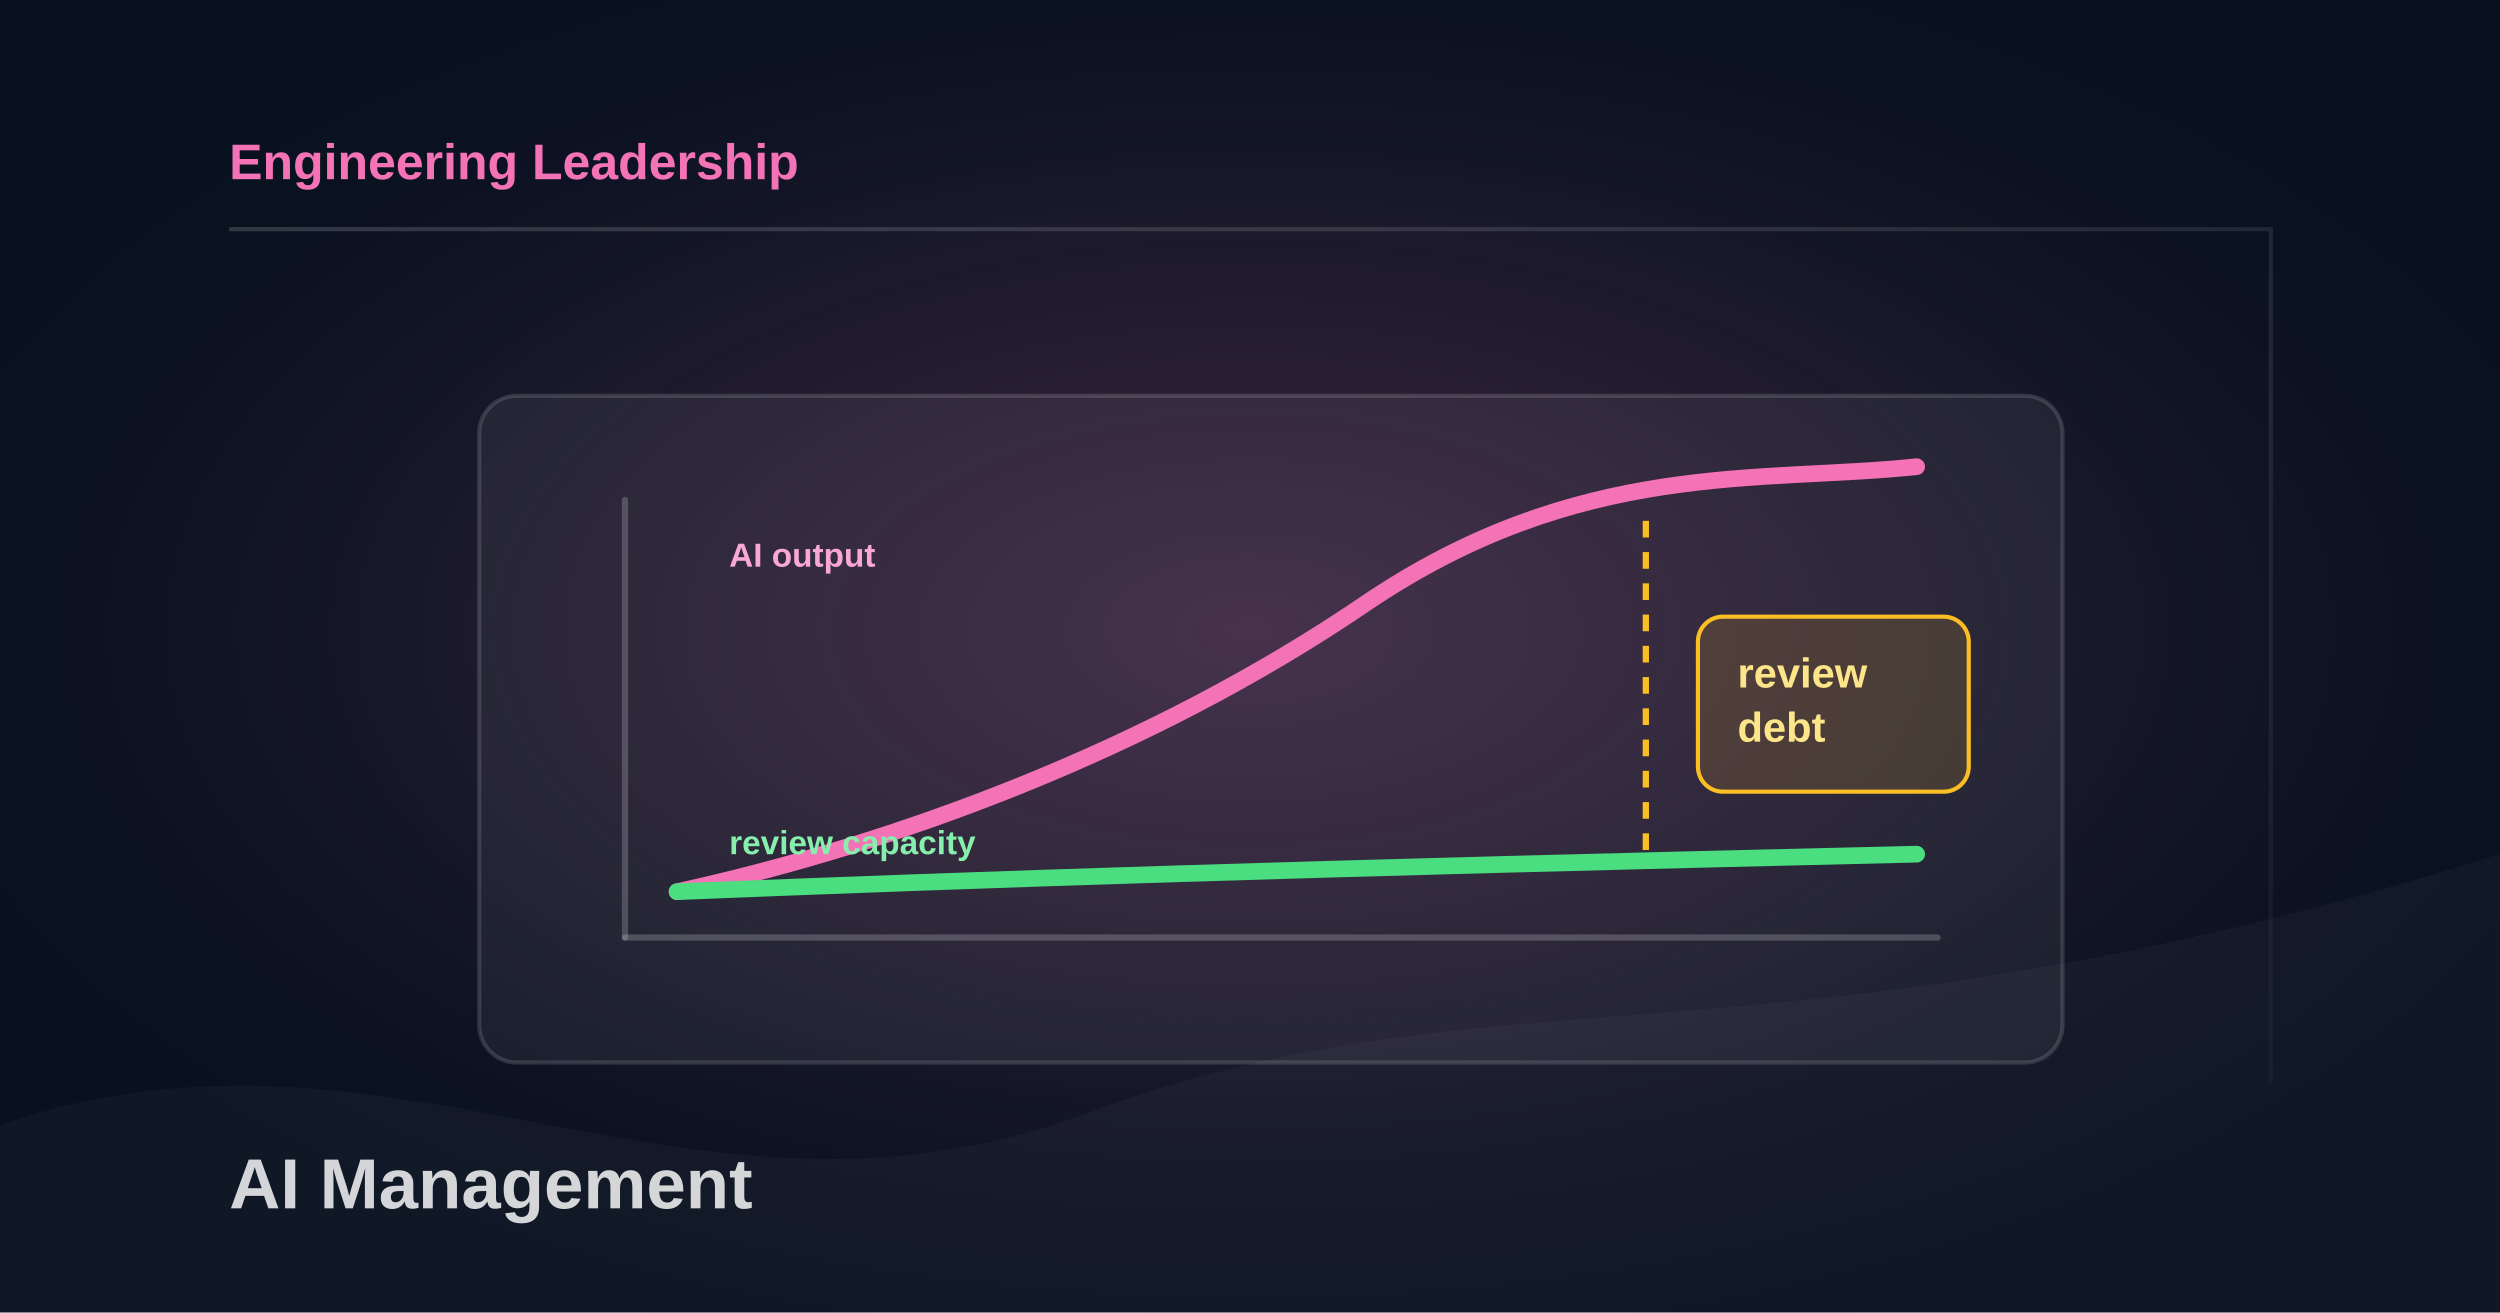
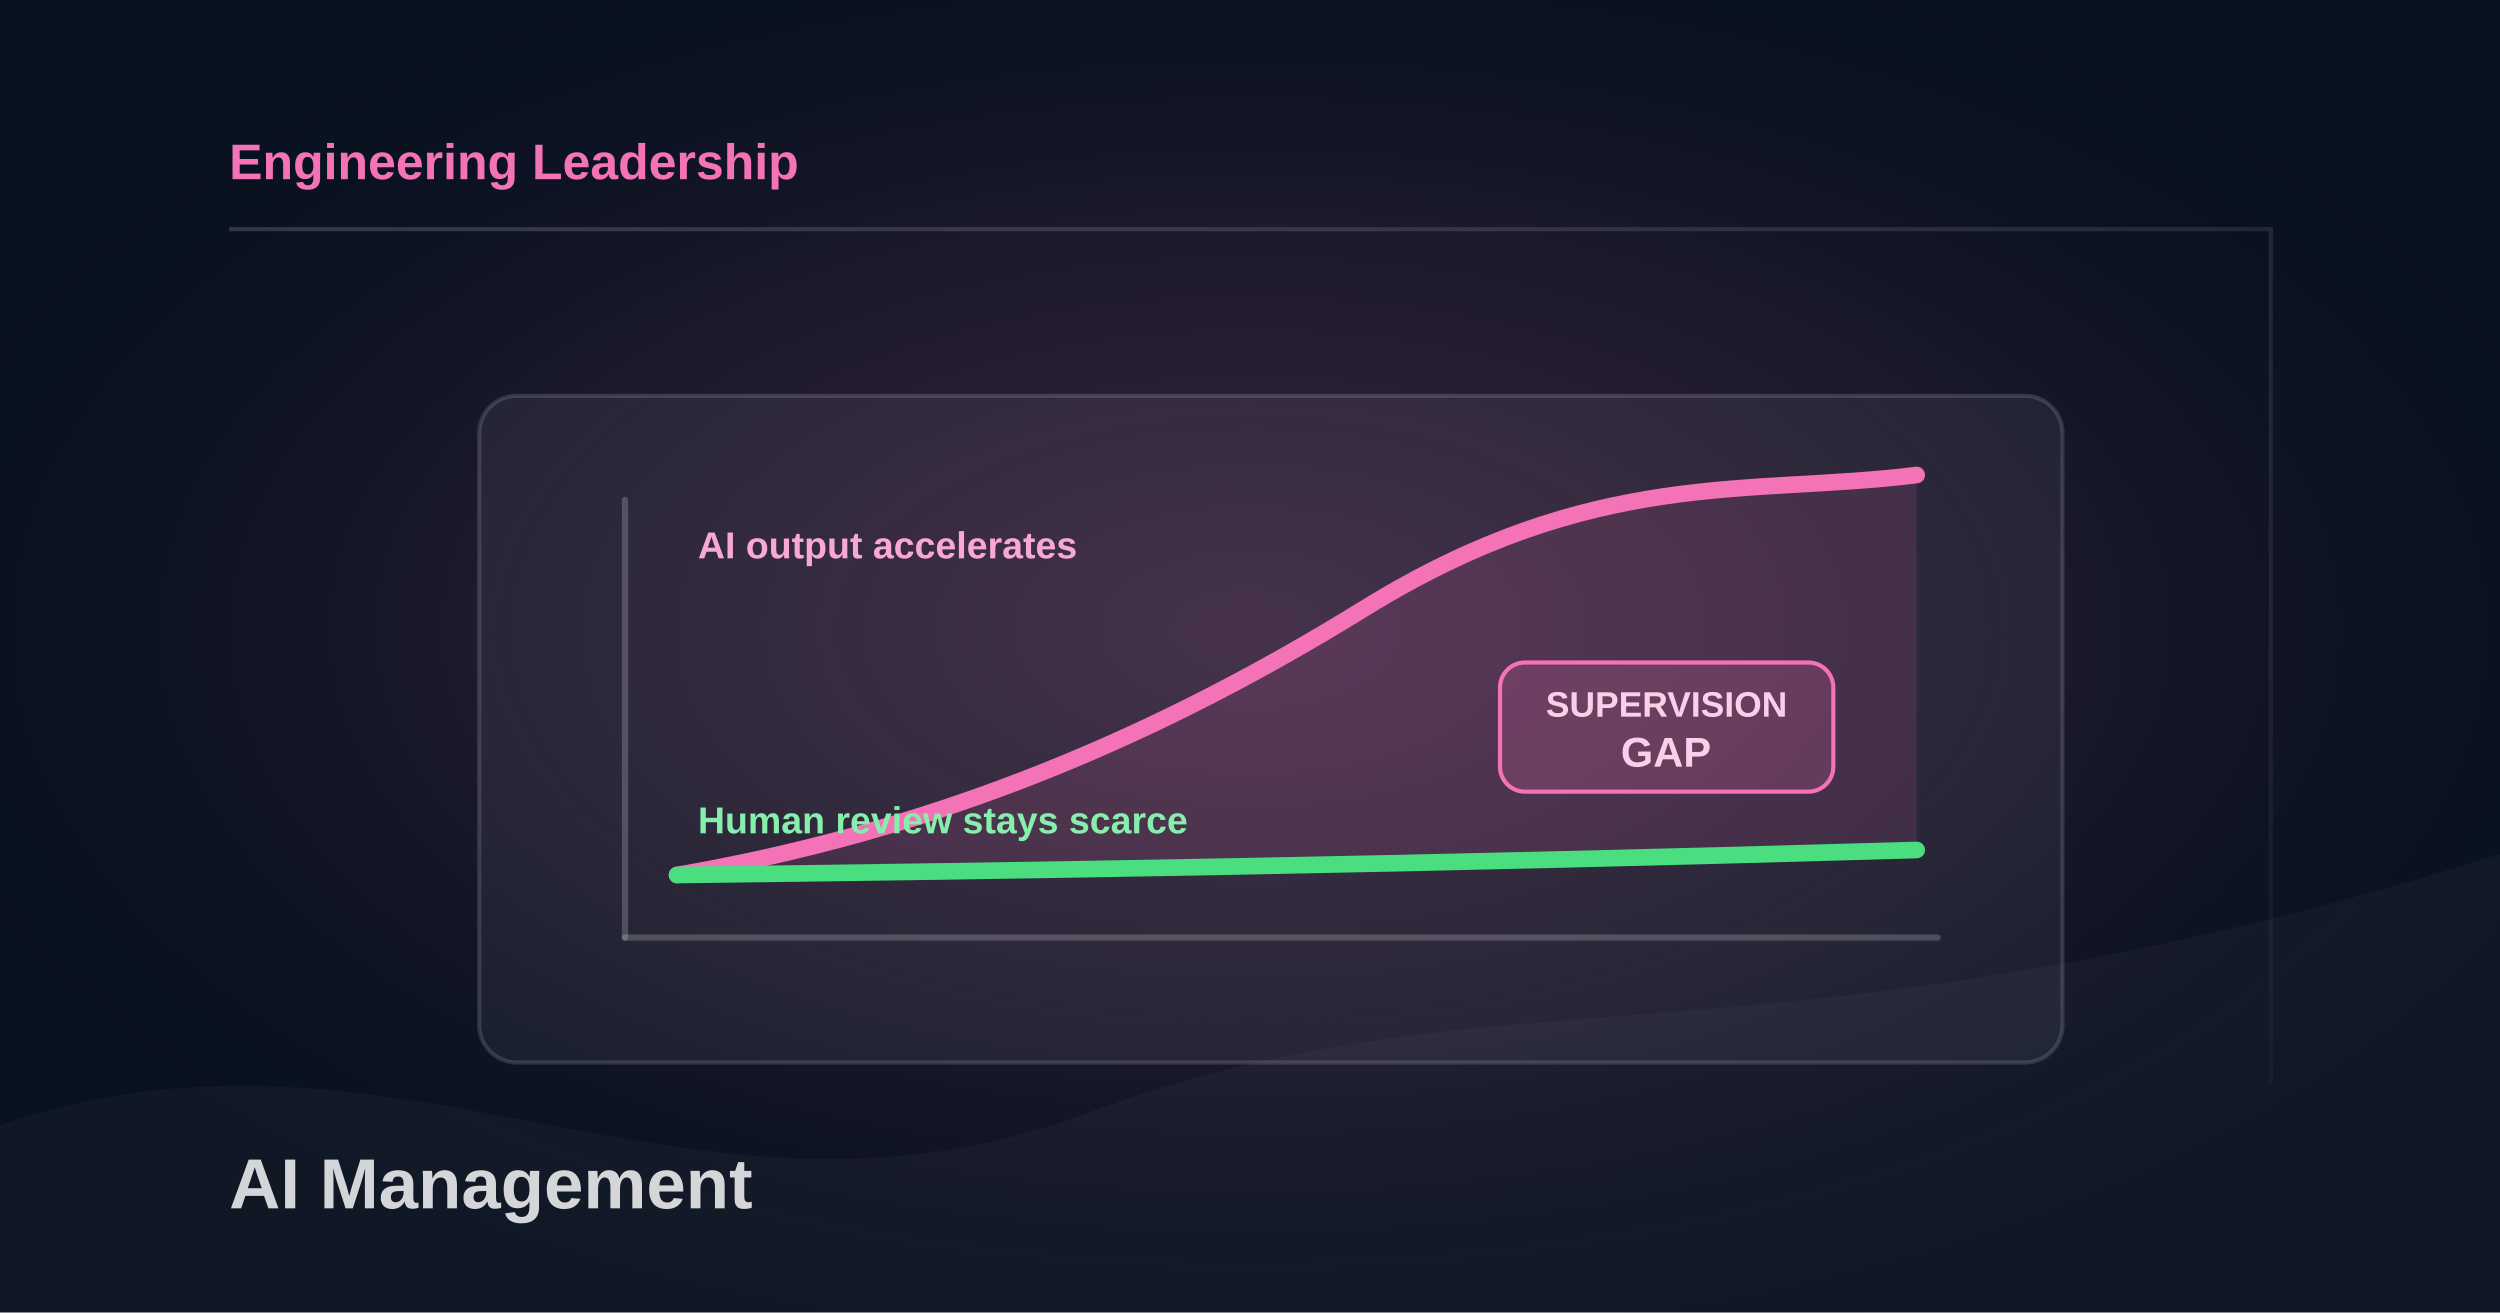
<svg xmlns="http://www.w3.org/2000/svg" width="1200" height="630" viewBox="0 0 1200 630" role="img" aria-label="Engineering management in the AI era visual showing the supervision gap between AI output and human review.">
  <style>
    :root { --accent: #f472b6; --muted: rgba(255,255,255,0.28); }
    svg { font-family: "DM Sans", Arial, sans-serif; }
  </style>
  <defs>
    <radialGradient id="glow" cx="50%" cy="48%" r="58%">
      <stop offset="0%" stop-color="#f472b6" stop-opacity="0.22" />
      <stop offset="55%" stop-color="#f472b6" stop-opacity="0.08" />
      <stop offset="100%" stop-color="#08111f" stop-opacity="0" />
    </radialGradient>
    <linearGradient id="edge" x1="0" y1="0" x2="1" y2="1">
      <stop offset="0" stop-color="rgba(255,255,255,0.16)" />
      <stop offset="1" stop-color="rgba(255,255,255,0.03)" />
    </linearGradient>
  </defs>
  <rect width="1200" height="630" fill="#08111f" />
  <rect width="1200" height="630" fill="url(#glow)" />
  <path d="M0 540 C190 475 330 605 520 535 C720 460 850 520 1200 410 L1200 630 L0 630Z" fill="rgba(255,255,255,0.035)" />
  <path d="M110 110 H1090 V520" fill="none" stroke="url(#edge)" stroke-width="2" />
  <text x="110" y="86" fill="#f472b6" font-size="24" font-weight="700" letter-spacing="0">Engineering Leadership</text>
  <text x="110" y="580" fill="rgba(255,255,255,0.82)" font-size="34" font-weight="700" letter-spacing="0">AI Management</text>
  <g transform="translate(230 190)">
    <rect x="0" y="0" width="760" height="320" rx="18" fill="rgba(255,255,255,0.055)" stroke="rgba(255,255,255,0.14)" stroke-width="2" />
    <line x1="70" y1="260" x2="700" y2="260" stroke="rgba(255,255,255,0.25)" stroke-width="3" stroke-linecap="round" opacity="0.78" />
    <line x1="70" y1="260" x2="70" y2="50" stroke="rgba(255,255,255,0.25)" stroke-width="3" stroke-linecap="round" opacity="0.78" />
-     <path d="M95 238 C200 215 322 170 425 100 S615 42 690 34" fill="none" stroke="#f472b6" stroke-width="8" stroke-linecap="round" />
-     <path d="M95 238 C245 232 390 227 690 220" fill="none" stroke="#4ade80" stroke-width="8" stroke-linecap="round" />
-     <path d="M560 60 L560 220" stroke="#fbbf24" stroke-width="3" stroke-dasharray="8 7" />
-     <rect x="585" y="106" width="130" height="84" rx="12" fill="rgba(251,191,36,0.14)" stroke="#fbbf24" stroke-width="2" />
-     <text x="604" y="140" fill="#fde68a" font-size="20" font-weight="700" letter-spacing="0">review</text>
-     <text x="604" y="166" fill="#fde68a" font-size="20" font-weight="700" letter-spacing="0">debt</text>
-     <text x="120" y="82" fill="#f9a8d4" font-size="16" font-weight="700" letter-spacing="0">AI output</text>
-     <text x="120" y="220" fill="#86efac" font-size="16" font-weight="700" letter-spacing="0">review capacity</text>
+     <path d="M95 230 C210 210 315 170 425 102 S610 48 690 38 L690 218 C510 224 330 228 95 230Z" fill="rgba(244,114,182,0.12)" stroke="none" />
+     <path d="M95 230 C210 210 315 170 425 102 S610 48 690 38" fill="none" stroke="#f472b6" stroke-width="8" stroke-linecap="round" />
+     <path d="M95 230 C260 228 450 225 690 218" fill="none" stroke="#4ade80" stroke-width="8" stroke-linecap="round" />
+     <rect x="490" y="128" width="160" height="62" rx="12" fill="rgba(244,114,182,0.18)" stroke="#f472b6" stroke-width="2" />
+     <text x="512" y="154" fill="#fbcfe8" font-size="17" font-weight="700" letter-spacing="0">SUPERVISION</text>
+     <text x="548" y="178" fill="#fbcfe8" font-size="20" font-weight="700" letter-spacing="0">GAP</text>
+     <text x="105" y="78" fill="#f9a8d4" font-size="18" font-weight="700" letter-spacing="0">AI output accelerates</text>
+     <text x="105" y="210" fill="#86efac" font-size="18" font-weight="700" letter-spacing="0">Human review stays scarce</text>
  </g>
</svg>
